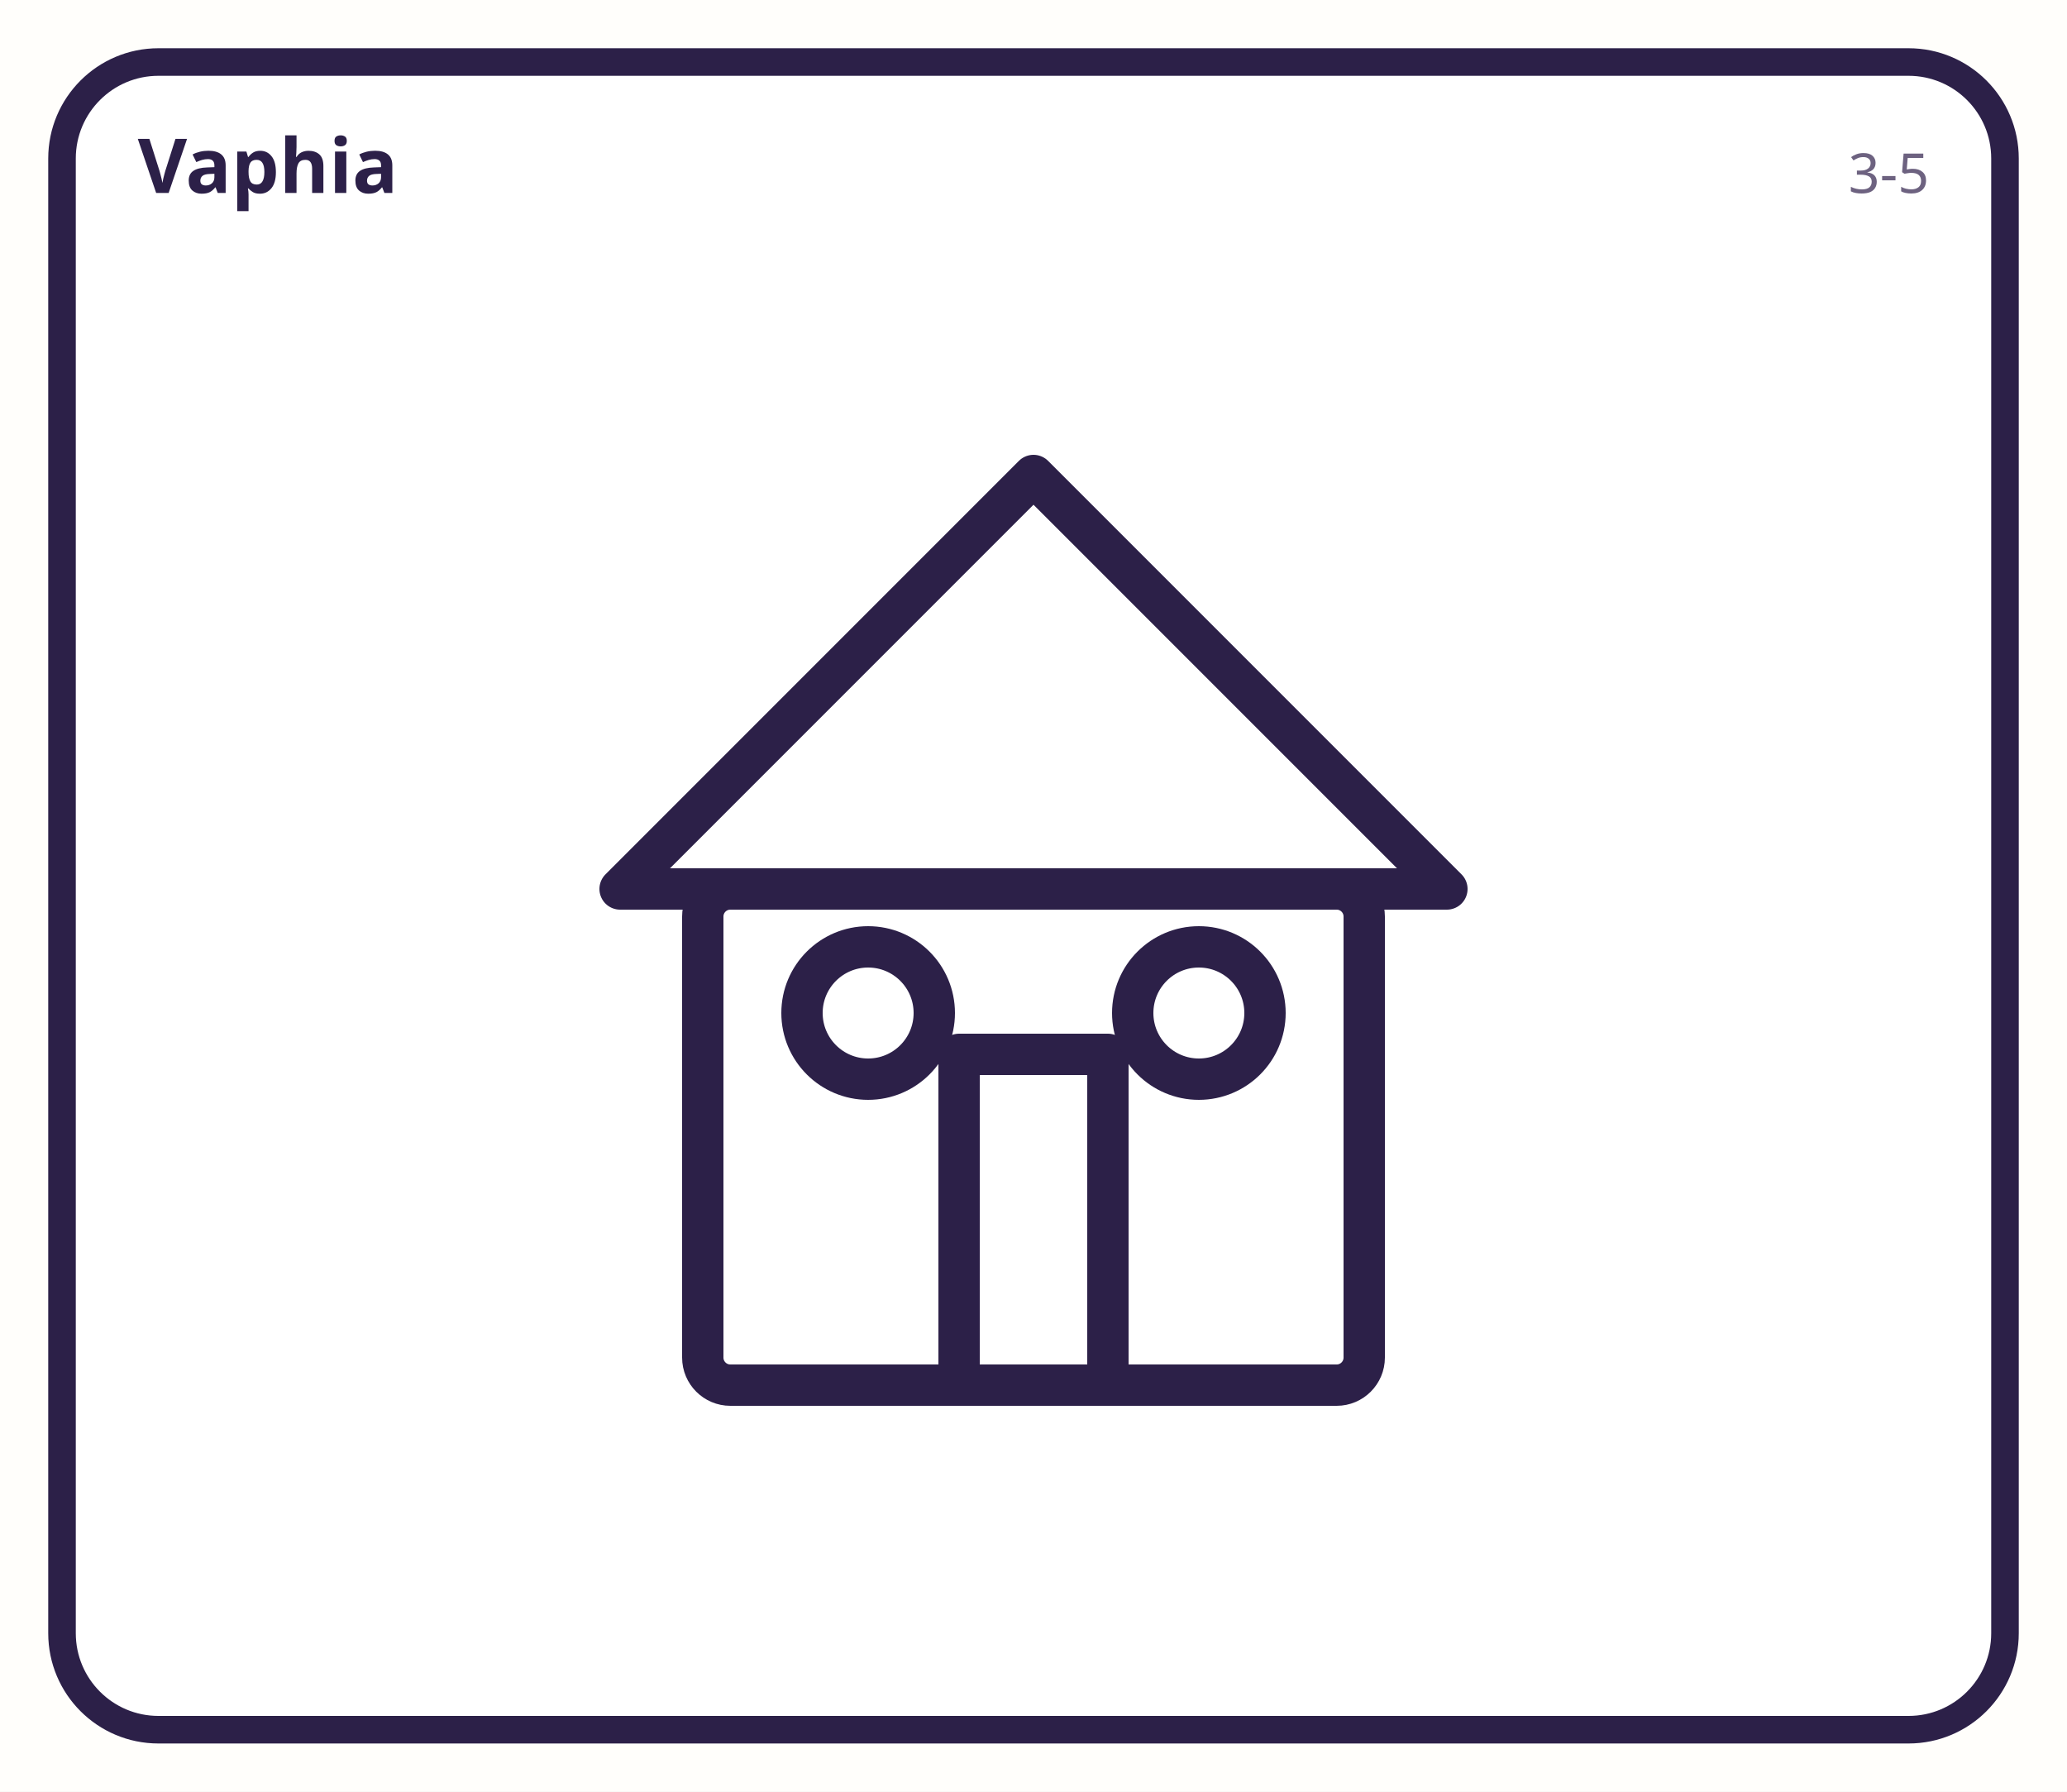
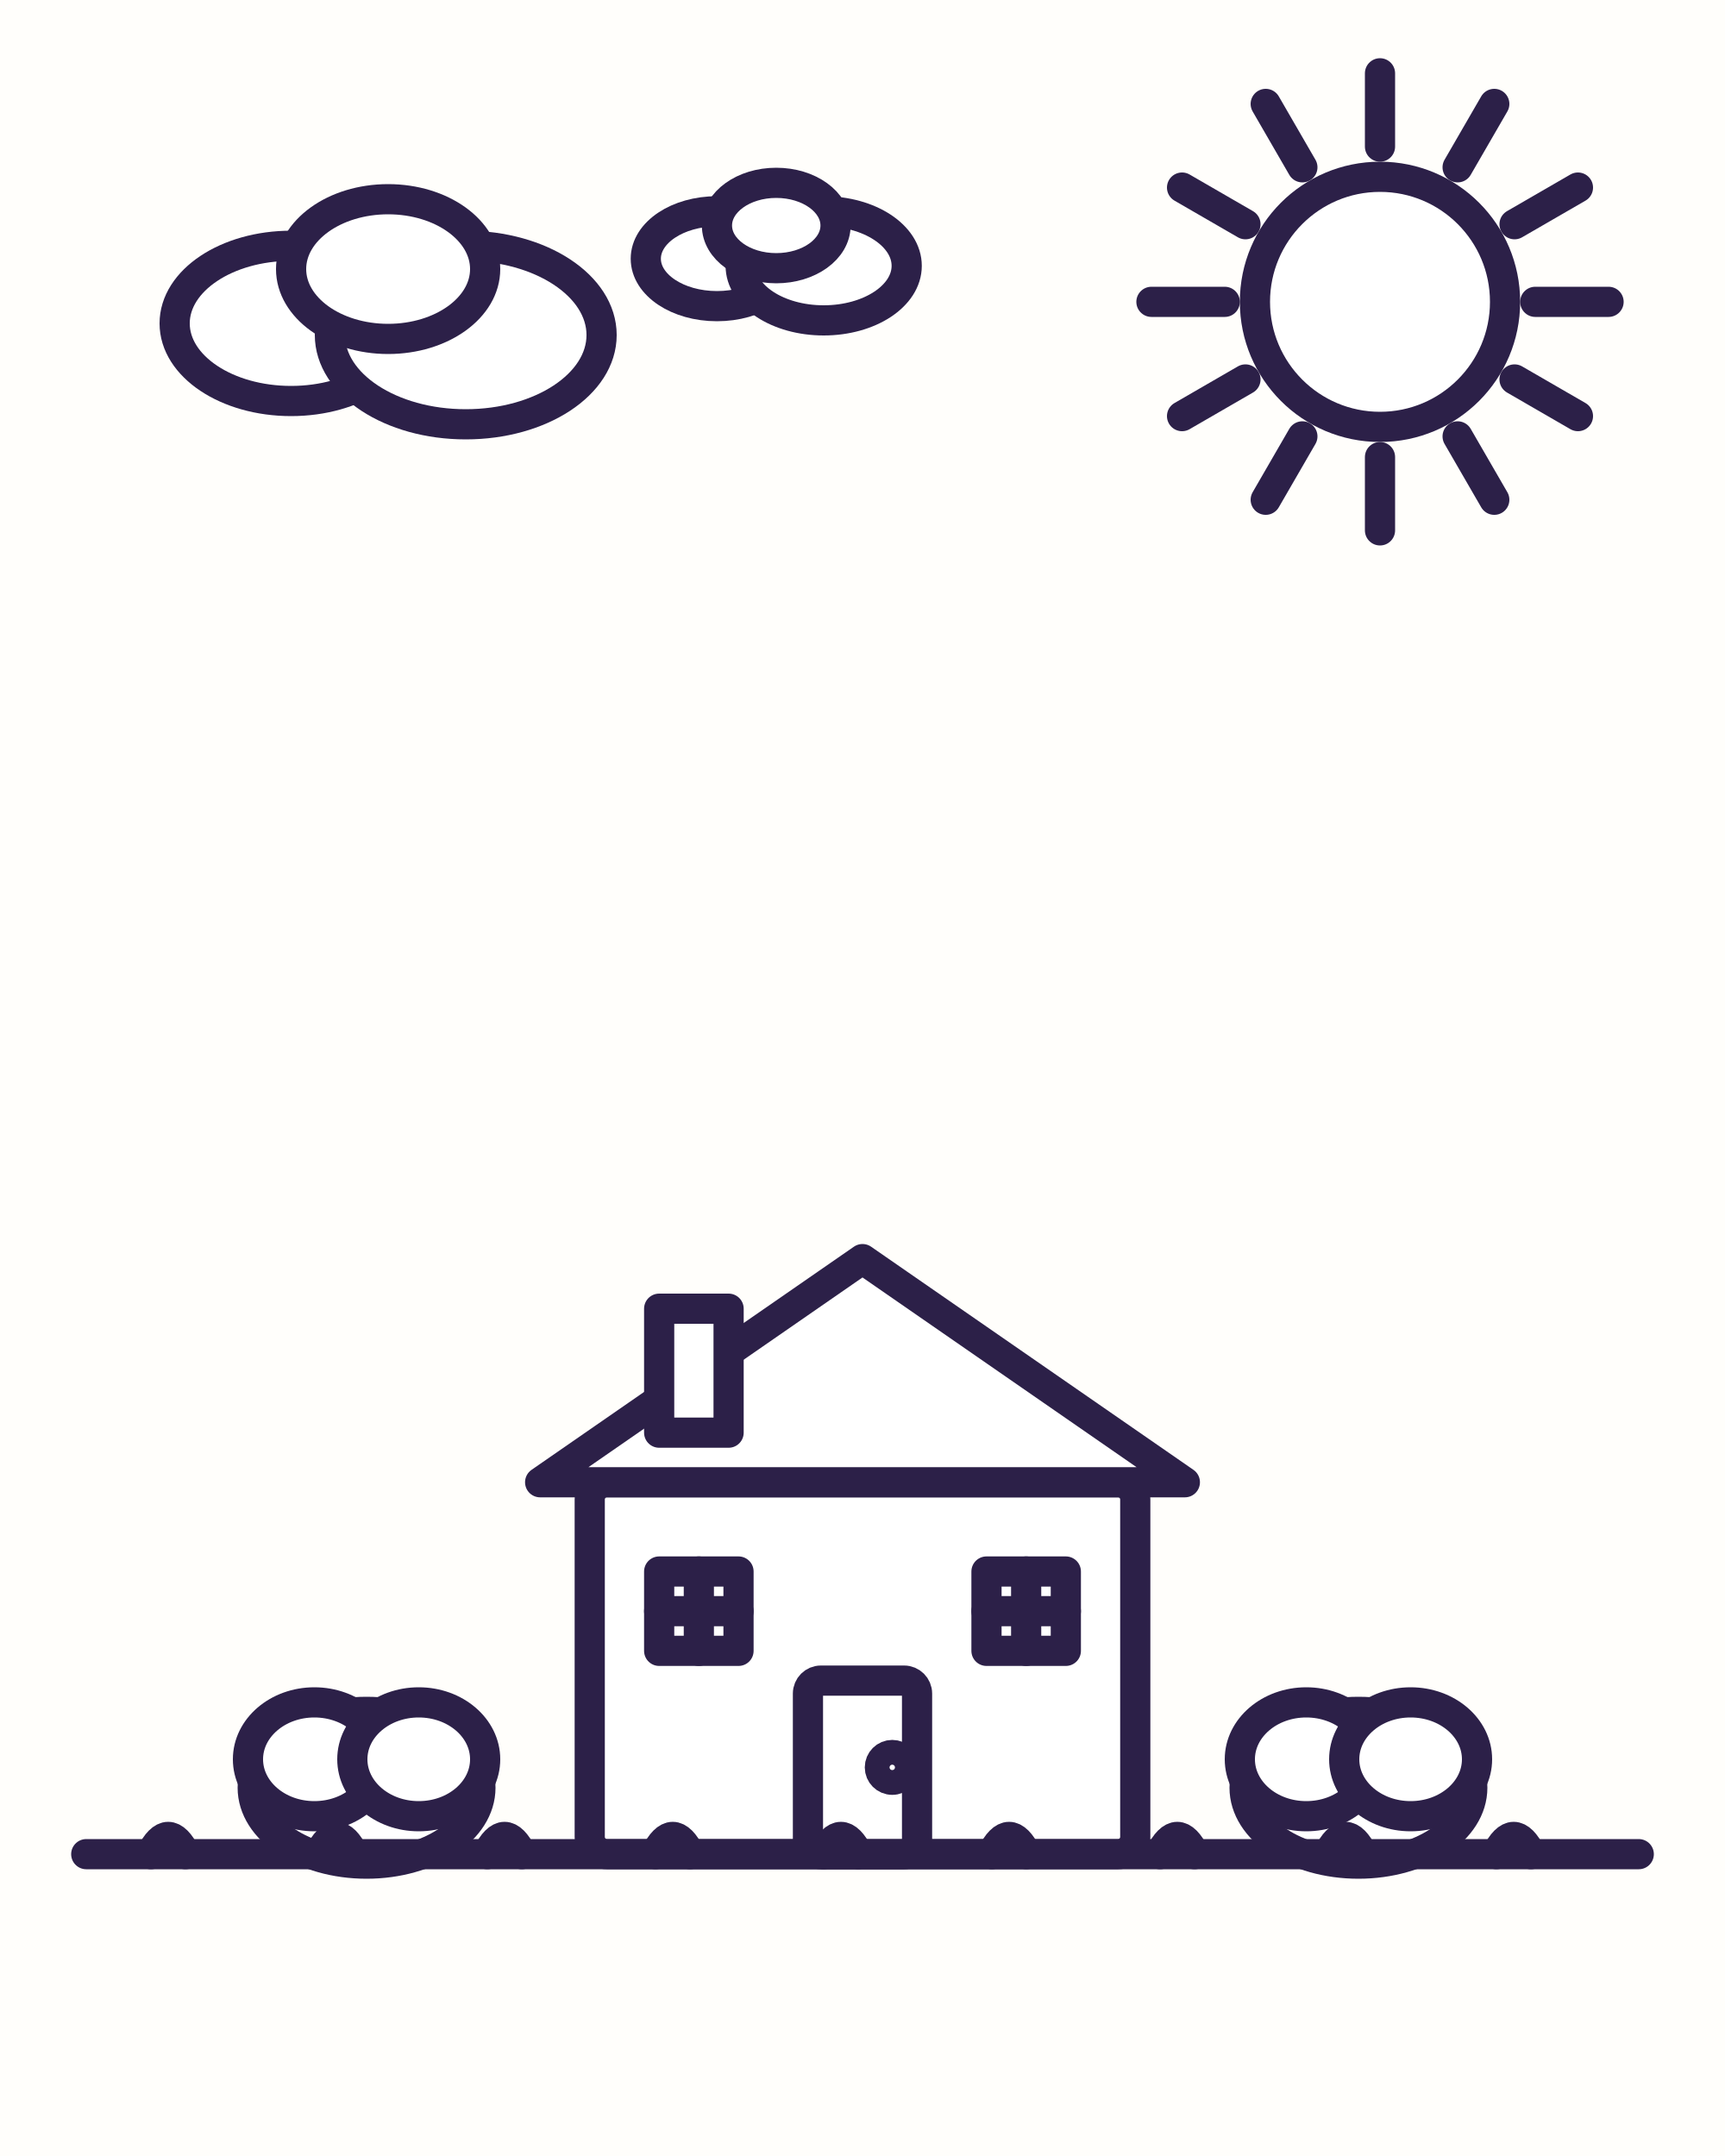
- <svg xmlns="http://www.w3.org/2000/svg" viewBox="0 0 600 520" role="img" aria-label="Big House">
-   <rect width="600" height="520" fill="#fffefb" />
-   <rect x="18" y="18" width="564" height="484" rx="28" fill="#fff" stroke="#2c2048" stroke-width="8" />
-   <text x="40" y="56" font-family="Nunito, ui-rounded, sans-serif" font-size="22" font-weight="800" fill="#2c2048">Vaphia</text>
-   <text x="560" y="56" text-anchor="end" font-family="Nunito, ui-rounded, sans-serif" font-size="16" fill="#6d6280">3-5</text>
-   <g fill="#fff" stroke="#2c2048" stroke-linejoin="round" stroke-linecap="round" stroke-width="12">
-     <rect x="204.0" y="258.0" width="192.0" height="144.0" rx="8" />
-     <path d="M180.0 258.0 L300 138.0 L420.0 258.0 Z" />
-     <rect x="278.4" y="306.0" width="43.2" height="96.0" />
-     <circle cx="252.0" cy="294.0" r="19.2" />
-     <circle cx="348.0" cy="294.0" r="19.2" />
+ <svg xmlns="http://www.w3.org/2000/svg" viewBox="0 0 800 1000" role="img" aria-label="Big House">
+   <rect width="800" height="1000" fill="#fffefb" />
+   <g fill="#fff" stroke="#2c2048" stroke-linejoin="round" stroke-linecap="round" stroke-width="14">
+     <circle cx="640" cy="140" r="58" />
+     <line x1="712.0" y1="140.0" x2="746.0" y2="140.0" />
+     <line x1="702.4" y1="176.0" x2="731.8" y2="193.0" />
+     <line x1="676.0" y1="202.4" x2="693.0" y2="231.8" />
+     <line x1="640.0" y1="212.0" x2="640.0" y2="246.0" />
+     <line x1="604.0" y1="202.4" x2="587.0" y2="231.8" />
+     <line x1="577.6" y1="176.0" x2="548.2" y2="193.0" />
+     <line x1="568.0" y1="140.0" x2="534.0" y2="140.0" />
+     <line x1="577.6" y1="104.0" x2="548.2" y2="87.0" />
+     <line x1="604.0" y1="77.6" x2="587.0" y2="48.2" />
+     <line x1="640.0" y1="68.0" x2="640.0" y2="34.0" />
+     <line x1="676.0" y1="77.6" x2="693.0" y2="48.2" />
+     <line x1="702.4" y1="104.0" x2="731.8" y2="87.0" />
+     <ellipse cx="135.0" cy="150" rx="54.0" ry="36.0" />
+     <ellipse cx="216.0" cy="155.4" rx="63.0" ry="41.4" />
+     <ellipse cx="180" cy="124.8" rx="45.0" ry="32.4" />
+     <ellipse cx="332.5" cy="120" rx="33.0" ry="22.0" />
+     <ellipse cx="382.0" cy="123.3" rx="38.5" ry="25.3" />
+     <ellipse cx="360" cy="104.6" rx="27.5" ry="19.8" />
+     <rect x="273.5" y="687.5" width="253" height="172.5" rx="8" />
+     <path d="M250.5 687.5 L400 584.0 L549.5 687.5 Z" />
+     <rect x="305.7" y="607.0" width="32.2" height="57.5" />
+     <rect x="374.7" y="779.5" width="50.6" height="80.5" rx="6" />
+     <circle cx="413.8" cy="819.75" r="5.75" />
+     <rect x="305.7" y="728.9" width="36.8" height="36.8" />
+     <rect x="457.5" y="728.9" width="36.8" height="36.8" />
+     <line x1="324.1" y1="728.9" x2="324.1" y2="765.7" />
+     <line x1="305.7" y1="747.3" x2="342.5" y2="747.3" />
+     <line x1="475.9" y1="728.9" x2="475.9" y2="765.7" />
+     <line x1="457.5" y1="747.3" x2="494.3" y2="747.3" />
+     <ellipse cx="170" cy="829.2" rx="52.8" ry="35.2" />
+     <ellipse cx="145.8" cy="816.0" rx="30.8" ry="26.4" />
+     <ellipse cx="194.2" cy="816.0" rx="30.8" ry="26.4" />
+     <ellipse cx="630" cy="829.2" rx="52.8" ry="35.2" />
+     <ellipse cx="605.8" cy="816.0" rx="30.8" ry="26.4" />
+     <ellipse cx="654.2" cy="816.0" rx="30.8" ry="26.4" />
+     <line x1="40" y1="860" x2="760" y2="860" />
+     <path d="M70 860 q8 -16 16 0" fill="none" />
+     <path d="M148 860 q8 -16 16 0" fill="none" />
+     <path d="M226 860 q8 -16 16 0" fill="none" />
+     <path d="M304 860 q8 -16 16 0" fill="none" />
+     <path d="M382 860 q8 -16 16 0" fill="none" />
+     <path d="M460 860 q8 -16 16 0" fill="none" />
+     <path d="M538 860 q8 -16 16 0" fill="none" />
+     <path d="M616 860 q8 -16 16 0" fill="none" />
+     <path d="M694 860 q8 -16 16 0" fill="none" />
  </g>
</svg>
